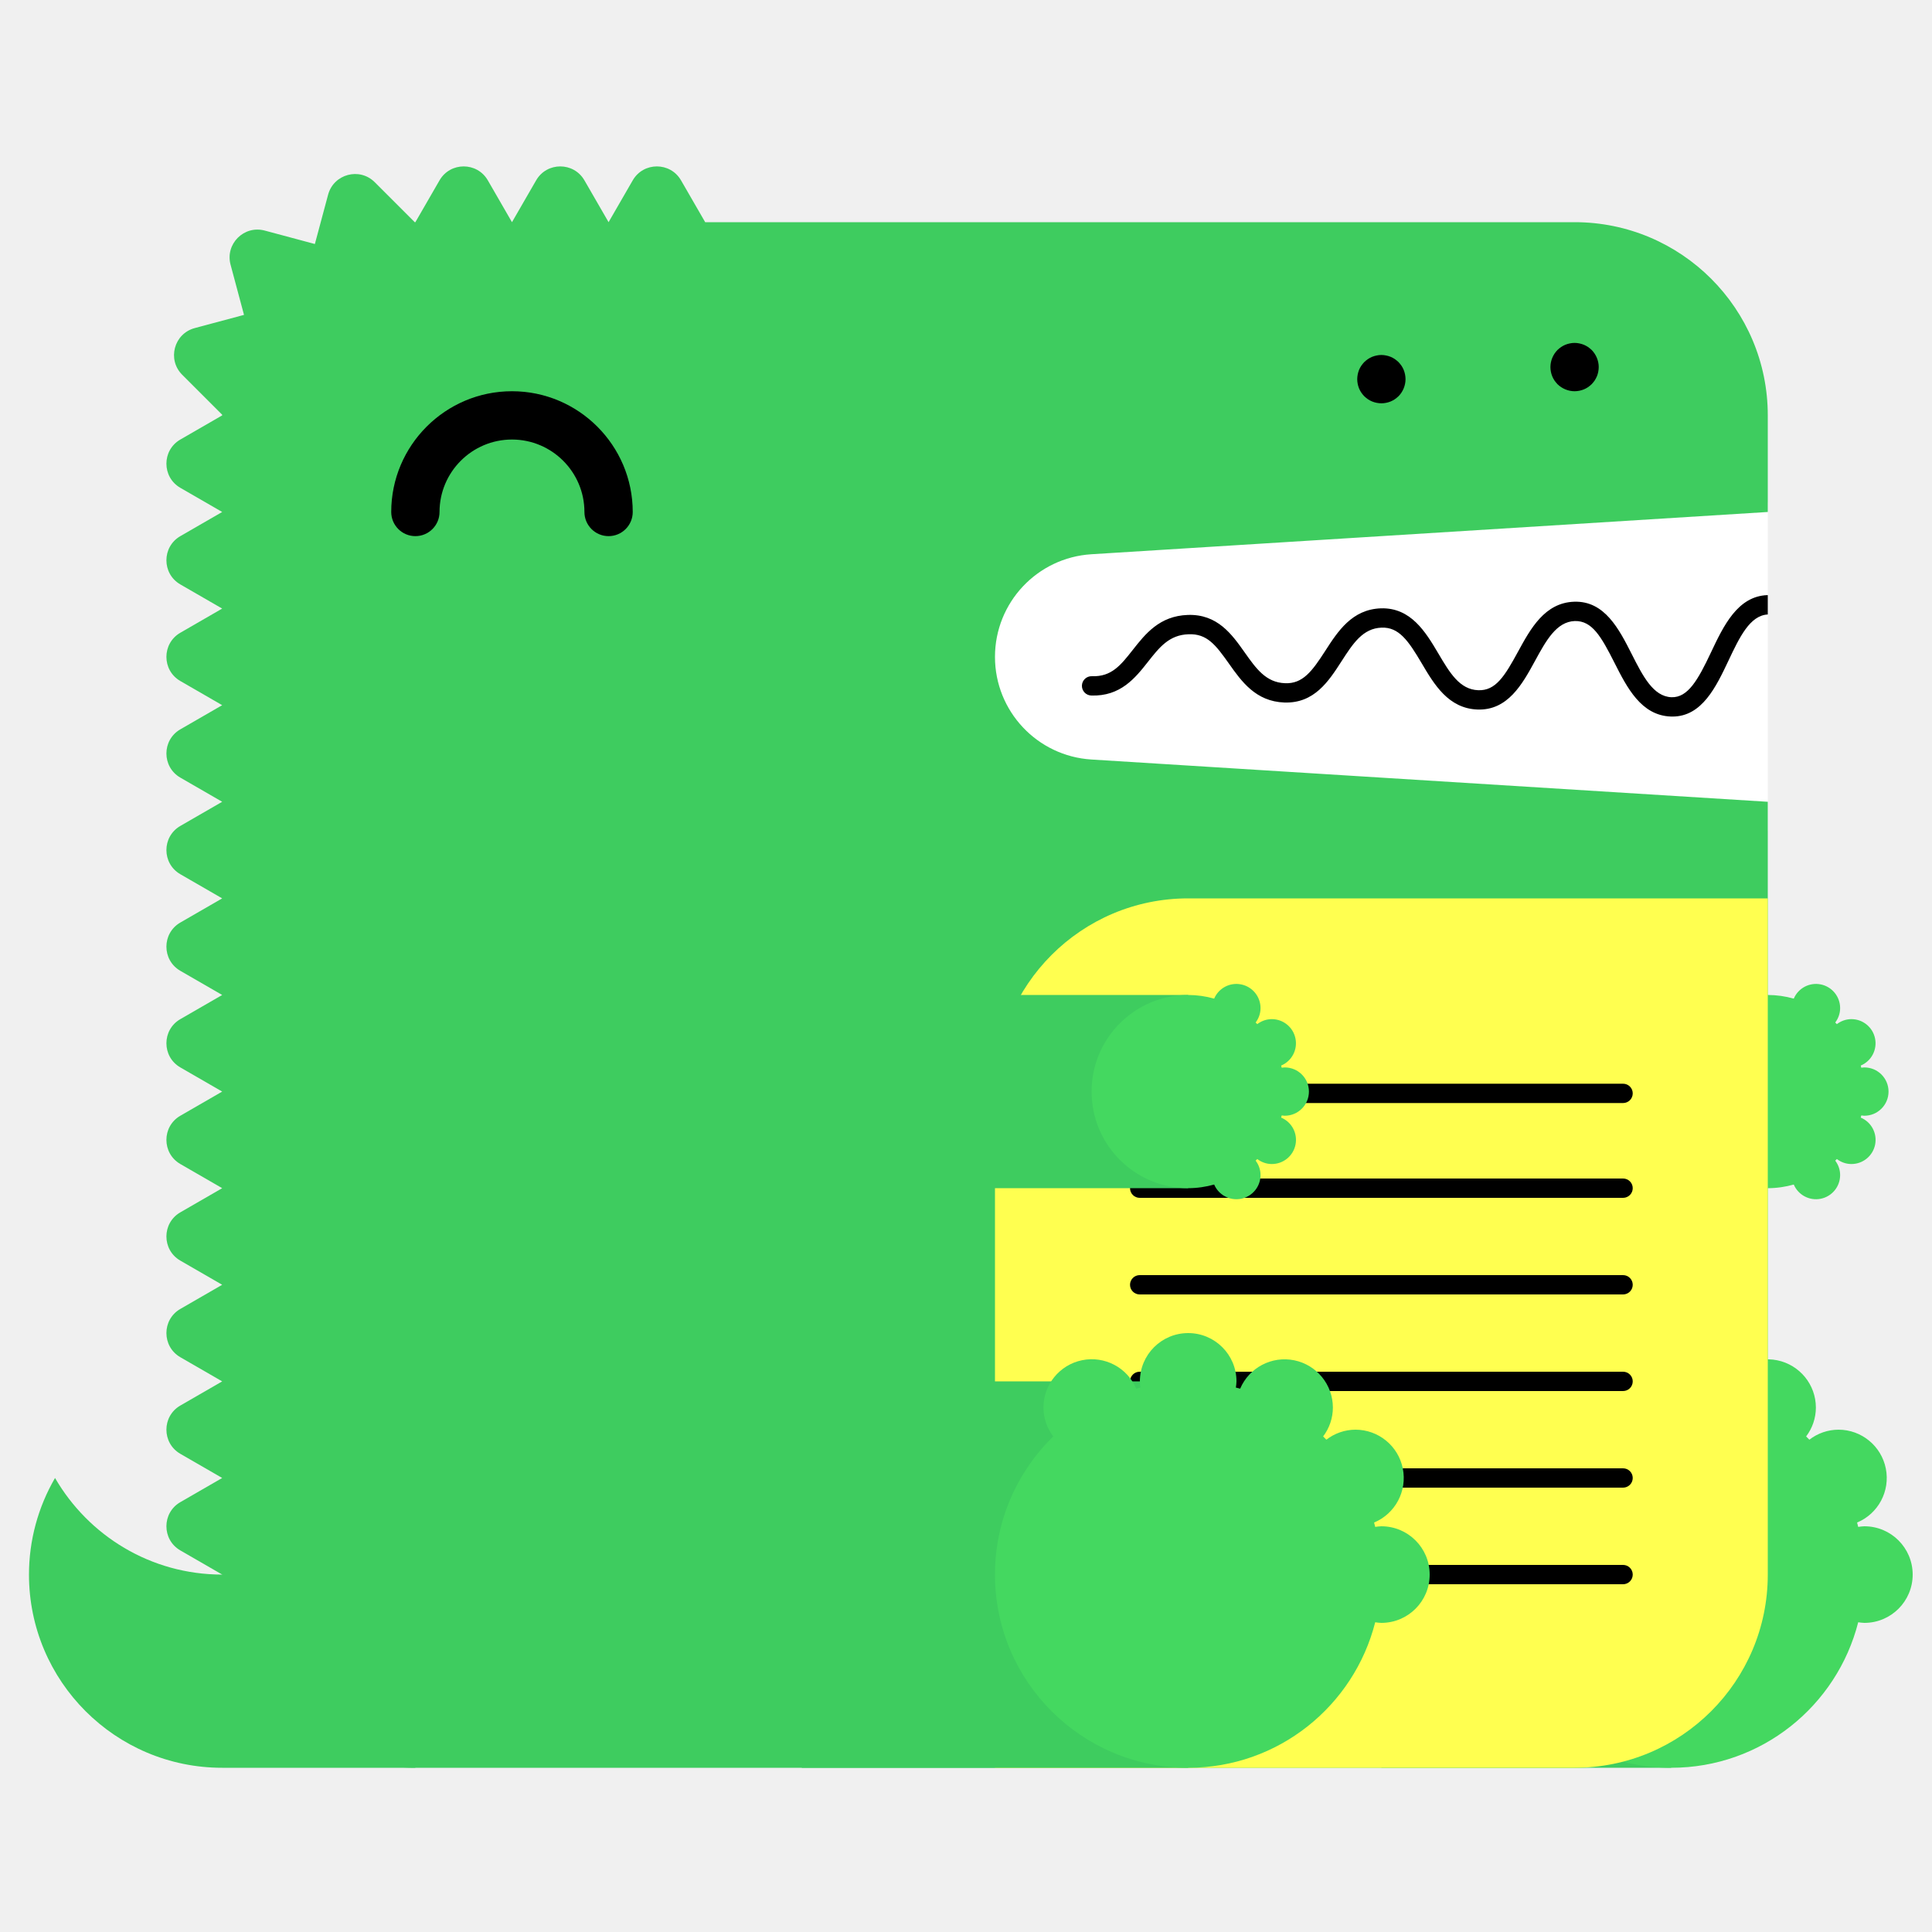
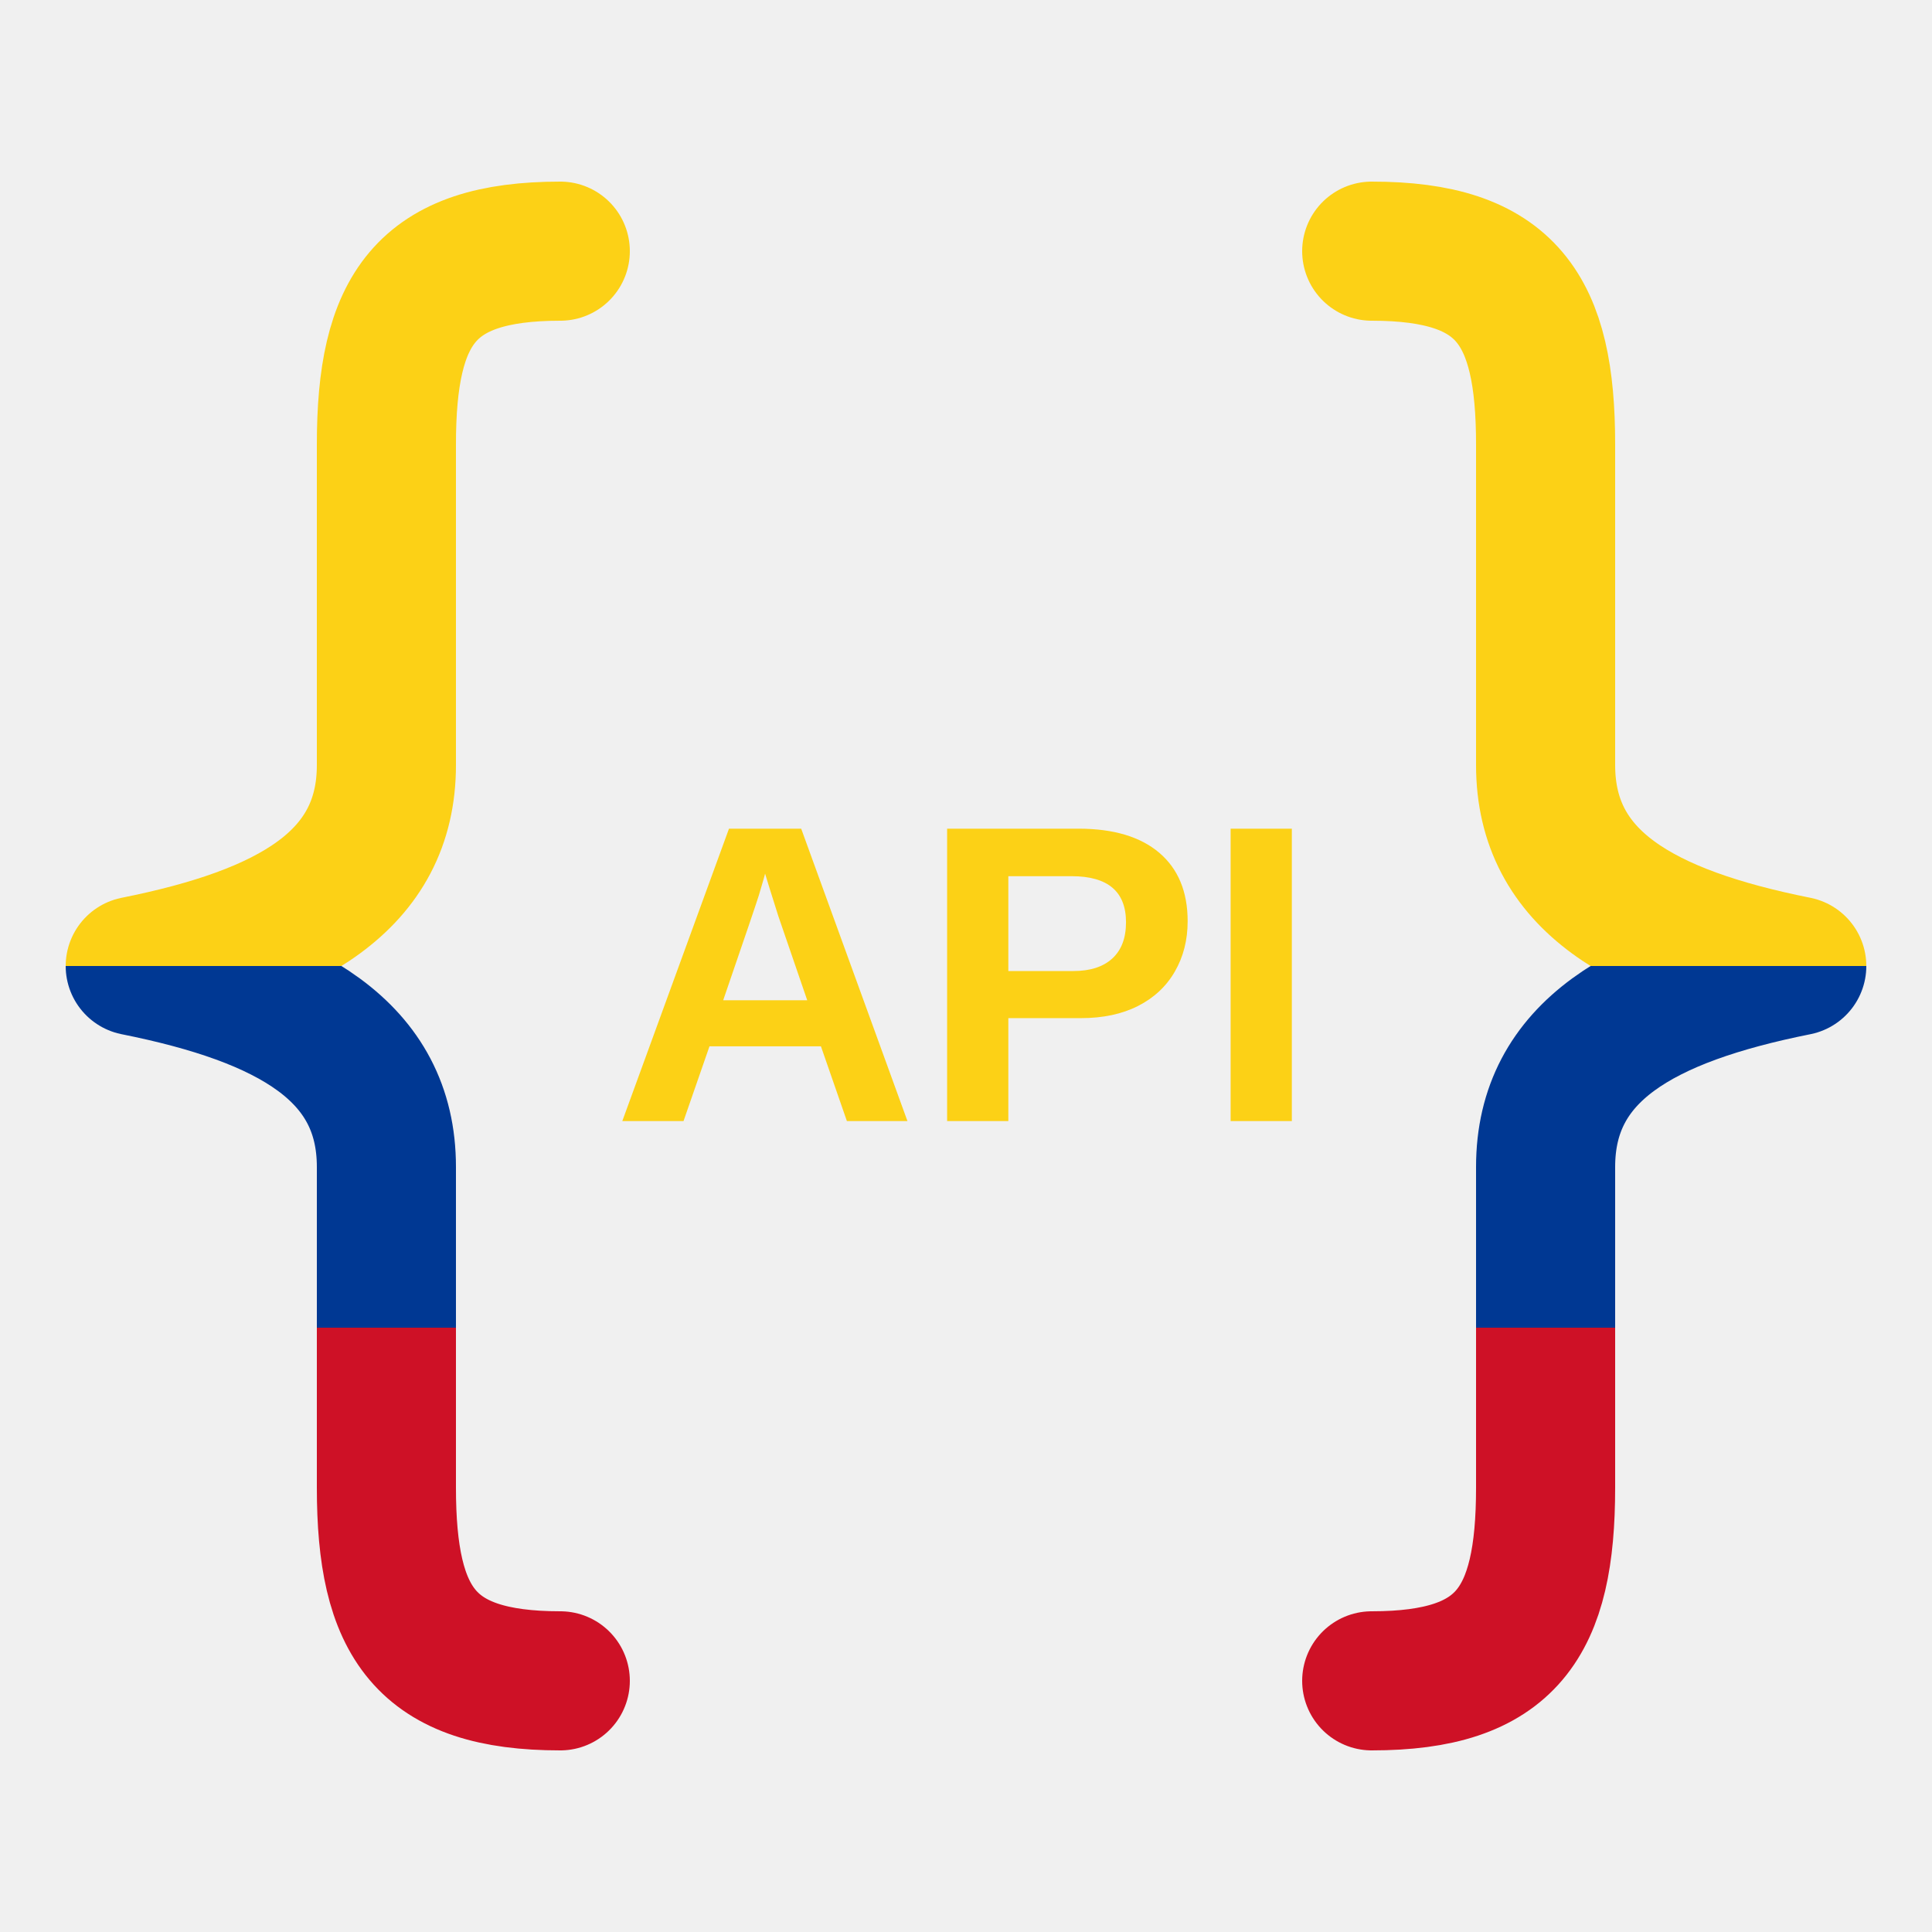
- <svg xmlns="http://www.w3.org/2000/svg" width="200" height="200" viewBox="0 0 200 200">
-   <g fill="none" fill-rule="evenodd">
-     <path fill="#FFF" d="M99 52h84v34H99z" />
-     <path d="M23 163c-7.398 0-13.843-4.027-17.303-10A19.886 19.886 0 0 0 3 163c0 11.046 8.954 20 20 20h20v-20H23z" fill="#3ECC5F" />
-     <path d="M112.98 57.376L183 53V43c0-11.046-8.954-20-20-20H73l-2.5-4.33c-1.112-1.925-3.889-1.925-5 0L63 23l-2.5-4.33c-1.111-1.925-3.889-1.925-5 0L53 23l-2.5-4.33c-1.111-1.925-3.889-1.925-5 0L43 23c-.022 0-.042.003-.065.003l-4.142-4.141c-1.57-1.571-4.252-.853-4.828 1.294l-1.369 5.104-5.192-1.392c-2.148-.575-4.111 1.389-3.535 3.536l1.39 5.193-5.102 1.367c-2.148.576-2.867 3.259-1.296 4.83l4.142 4.142c0 .021-.003.042-.003.064l-4.33 2.5c-1.925 1.111-1.925 3.889 0 5L23 53l-4.33 2.5c-1.925 1.111-1.925 3.889 0 5L23 63l-4.33 2.5c-1.925 1.111-1.925 3.889 0 5L23 73l-4.33 2.5c-1.925 1.111-1.925 3.889 0 5L23 83l-4.33 2.5c-1.925 1.111-1.925 3.889 0 5L23 93l-4.33 2.5c-1.925 1.111-1.925 3.889 0 5L23 103l-4.33 2.5c-1.925 1.111-1.925 3.889 0 5L23 113l-4.33 2.5c-1.925 1.111-1.925 3.889 0 5L23 123l-4.33 2.5c-1.925 1.111-1.925 3.889 0 5L23 133l-4.33 2.5c-1.925 1.111-1.925 3.889 0 5L23 143l-4.33 2.5c-1.925 1.111-1.925 3.889 0 5L23 153l-4.33 2.5c-1.925 1.111-1.925 3.889 0 5L23 163c0 11.046 8.954 20 20 20h120c11.046 0 20-8.954 20-20V83l-70.02-4.376A10.645 10.645 0 0 1 103 68c0-5.621 4.37-10.273 9.98-10.624" fill="#3ECC5F" />
-     <path fill="#3ECC5F" d="M143 183h30v-40h-30z" />
-     <path d="M193 158c-.219 0-.428.037-.639.064-.038-.15-.074-.301-.116-.451A5 5 0 0 0 190.32 148a4.96 4.96 0 0 0-3.016 1.036 26.531 26.531 0 0 0-.335-.336 4.955 4.955 0 0 0 1.011-2.987 5 5 0 0 0-9.599-1.959c-.148-.042-.297-.077-.445-.115.027-.211.064-.42.064-.639a5 5 0 0 0-5-5 5 5 0 0 0-5 5c0 .219.037.428.064.639-.148.038-.297.073-.445.115a4.998 4.998 0 0 0-9.599 1.959c0 1.125.384 2.151 1.011 2.987-3.717 3.632-6.031 8.693-6.031 14.3 0 11.046 8.954 20 20 20 9.339 0 17.16-6.41 19.361-15.064.211.027.42.064.639.064a5 5 0 0 0 5-5 5 5 0 0 0-5-5" fill="#44D860" />
-     <path fill="#3ECC5F" d="M153 123h30v-20h-30z" />
-     <path d="M193 115.5a2.5 2.5 0 1 0 0-5c-.109 0-.214.019-.319.032-.02-.075-.037-.15-.058-.225a2.501 2.501 0 0 0-.963-4.807c-.569 0-1.088.197-1.508.518a6.653 6.653 0 0 0-.168-.168c.314-.417.506-.931.506-1.494a2.5 2.5 0 0 0-4.8-.979A9.987 9.987 0 0 0 183 103c-5.522 0-10 4.478-10 10s4.478 10 10 10c.934 0 1.833-.138 2.69-.377a2.5 2.5 0 0 0 4.8-.979c0-.563-.192-1.077-.506-1.494.057-.055.113-.111.168-.168.42.321.939.518 1.508.518a2.5 2.5 0 0 0 .963-4.807c.021-.074.038-.15.058-.225.105.013.21.032.319.032" fill="#44D860" />
-     <path d="M63 55.5a2.5 2.5 0 0 1-2.5-2.5c0-4.136-3.364-7.5-7.5-7.5s-7.5 3.364-7.5 7.5a2.5 2.5 0 1 1-5 0c0-6.893 5.607-12.5 12.5-12.5S65.5 46.107 65.5 53a2.5 2.5 0 0 1-2.5 2.5" fill="#000" />
-     <path d="M103 183h60c11.046 0 20-8.954 20-20V93h-60c-11.046 0-20 8.954-20 20v70z" fill="#FFFF50" />
-     <path d="M168.02 124h-50.04a1 1 0 1 1 0-2h50.04a1 1 0 1 1 0 2m0 20h-50.04a1 1 0 1 1 0-2h50.04a1 1 0 1 1 0 2m0 20h-50.04a1 1 0 1 1 0-2h50.04a1 1 0 1 1 0 2m0-49.814h-50.04a1 1 0 1 1 0-2h50.04a1 1 0 1 1 0 2m0 19.814h-50.04a1 1 0 1 1 0-2h50.04a1 1 0 1 1 0 2m0 20h-50.04a1 1 0 1 1 0-2h50.04a1 1 0 1 1 0 2M183 61.611c-.012 0-.022-.006-.034-.005-3.09.105-4.552 3.196-5.842 5.923-1.346 2.85-2.387 4.703-4.093 4.647-1.889-.068-2.969-2.202-4.113-4.46-1.314-2.594-2.814-5.536-5.963-5.426-3.046.104-4.513 2.794-5.807 5.167-1.377 2.528-2.314 4.065-4.121 3.994-1.927-.07-2.951-1.805-4.136-3.813-1.321-2.236-2.848-4.75-5.936-4.664-2.994.103-4.465 2.385-5.763 4.4-1.373 2.13-2.335 3.428-4.165 3.351-1.973-.07-2.992-1.51-4.171-3.177-1.324-1.873-2.816-3.993-5.895-3.89-2.928.1-4.399 1.97-5.696 3.618-1.232 1.564-2.194 2.802-4.229 2.724a1 1 0 0 0-.072 2c3.017.101 4.545-1.8 5.872-3.487 1.177-1.496 2.193-2.787 4.193-2.855 1.926-.082 2.829 1.115 4.195 3.045 1.297 1.834 2.769 3.914 5.731 4.021 3.103.104 4.596-2.215 5.918-4.267 1.182-1.834 2.202-3.417 4.15-3.484 1.793-.067 2.769 1.35 4.145 3.681 1.297 2.197 2.766 4.686 5.787 4.796 3.125.108 4.634-2.62 5.949-5.035 1.139-2.088 2.214-4.06 4.119-4.126 1.793-.042 2.728 1.595 4.111 4.33 1.292 2.553 2.757 5.445 5.825 5.556l.169.003c3.064 0 4.518-3.075 5.805-5.794 1.139-2.41 2.217-4.68 4.067-4.773v-2z" fill="#000" />
-     <path fill="#3ECC5F" d="M83 183h40v-40H83z" />
-     <path d="M143 158c-.219 0-.428.037-.639.064-.038-.15-.074-.301-.116-.451A5 5 0 0 0 140.32 148a4.96 4.96 0 0 0-3.016 1.036 26.531 26.531 0 0 0-.335-.336 4.955 4.955 0 0 0 1.011-2.987 5 5 0 0 0-9.599-1.959c-.148-.042-.297-.077-.445-.115.027-.211.064-.42.064-.639a5 5 0 0 0-5-5 5 5 0 0 0-5 5c0 .219.037.428.064.639-.148.038-.297.073-.445.115a4.998 4.998 0 0 0-9.599 1.959c0 1.125.384 2.151 1.011 2.987-3.717 3.632-6.031 8.693-6.031 14.3 0 11.046 8.954 20 20 20 9.339 0 17.16-6.41 19.361-15.064.211.027.42.064.639.064a5 5 0 0 0 5-5 5 5 0 0 0-5-5" fill="#44D860" />
-     <path fill="#3ECC5F" d="M83 123h40v-20H83z" />
-     <path d="M133 115.5a2.5 2.5 0 1 0 0-5c-.109 0-.214.019-.319.032-.02-.075-.037-.15-.058-.225a2.501 2.501 0 0 0-.963-4.807c-.569 0-1.088.197-1.508.518a6.653 6.653 0 0 0-.168-.168c.314-.417.506-.931.506-1.494a2.5 2.5 0 0 0-4.8-.979A9.987 9.987 0 0 0 123 103c-5.522 0-10 4.478-10 10s4.478 10 10 10c.934 0 1.833-.138 2.69-.377a2.5 2.5 0 0 0 4.8-.979c0-.563-.192-1.077-.506-1.494.057-.055.113-.111.168-.168.42.321.939.518 1.508.518a2.5 2.5 0 0 0 .963-4.807c.021-.074.038-.15.058-.225.105.013.21.032.319.032" fill="#44D860" />
-     <path d="M143 41.75c-.16 0-.33-.02-.49-.05a2.52 2.52 0 0 1-.47-.14c-.15-.06-.29-.14-.431-.23-.13-.09-.259-.2-.38-.31-.109-.12-.219-.24-.309-.38s-.17-.28-.231-.43a2.619 2.619 0 0 1-.189-.96c0-.16.02-.33.05-.49.03-.16.08-.31.139-.47.061-.15.141-.29.231-.43.09-.13.2-.26.309-.38.121-.11.25-.22.38-.31.141-.09.281-.17.431-.23.149-.06.31-.11.47-.14.32-.07.65-.07.98 0 .159.03.32.08.47.14.149.06.29.14.43.23.13.09.259.2.38.31.11.12.22.25.31.38.09.14.17.28.23.43.06.16.11.31.14.47.029.16.05.33.05.49 0 .66-.271 1.31-.73 1.77-.121.11-.25.22-.38.31-.14.09-.281.17-.43.23a2.565 2.565 0 0 1-.96.19m20-1.25c-.66 0-1.3-.27-1.771-.73a3.802 3.802 0 0 1-.309-.38c-.09-.14-.17-.28-.231-.43a2.619 2.619 0 0 1-.189-.96c0-.66.27-1.3.729-1.77.121-.11.25-.22.38-.31.141-.09.281-.17.431-.23.149-.06.31-.11.47-.14.32-.07.66-.07.98 0 .159.03.32.08.47.14.149.06.29.14.43.23.13.09.259.2.38.31.459.47.73 1.11.73 1.77 0 .16-.021.33-.05.49-.03.16-.08.32-.14.47-.07.15-.14.29-.23.43-.09.13-.2.26-.31.38-.121.11-.25.22-.38.31-.14.09-.281.17-.43.23a2.565 2.565 0 0 1-.96.19" fill="#000" />
-   </g>
+ <svg xmlns="http://www.w3.org/2000/svg" viewBox="0 0 500 500" width="500" height="500">
+   <defs>
+     <linearGradient id="colombiaFlag" x1="0" y1="0" x2="0" y2="1">
+       <stop offset="0%" stop-color="#FCD116" />
+       <stop offset="50%" stop-color="#FCD116" />
+       <stop offset="50%" stop-color="#003893" />
+       <stop offset="75%" stop-color="#003893" />
+       <stop offset="75%" stop-color="#CE1126" />
+       <stop offset="100%" stop-color="#CE1126" />
+     </linearGradient>
+   </defs>
+   <style>
+     .brace {
+       fill: none;
+       stroke: url(#colombiaFlag);
+       stroke-width: 36;
+       stroke-linecap: round;
+       stroke-linejoin: round;
+     }
+     .api-text {
+       font-family: 'Montserrat', 'Arial', 'Helvetica', sans-serif;
+       font-weight: 700;
+       font-size: 110px;
+       fill: #FCD116;
+       text-anchor: middle;
+       dominant-baseline: central;
+     }
+   </style>
+   <path class="brace" d="     M 145 65     C 110 65 100 80 100 115     L 100 198     C 100 228 75 242 35 250     C 75 258 100 272 100 302     L 100 385     C 100 420 110 435 145 435   " />
+   <path class="brace" d="     M 355 65     C 390 65 400 80 400 115     L 400 198     C 400 228 425 242 465 250     C 425 258 400 272 400 302     L 400 385     C 400 420 390 435 355 435   " />
+   <text x="250" y="252" class="api-text">API</text>
</svg>
